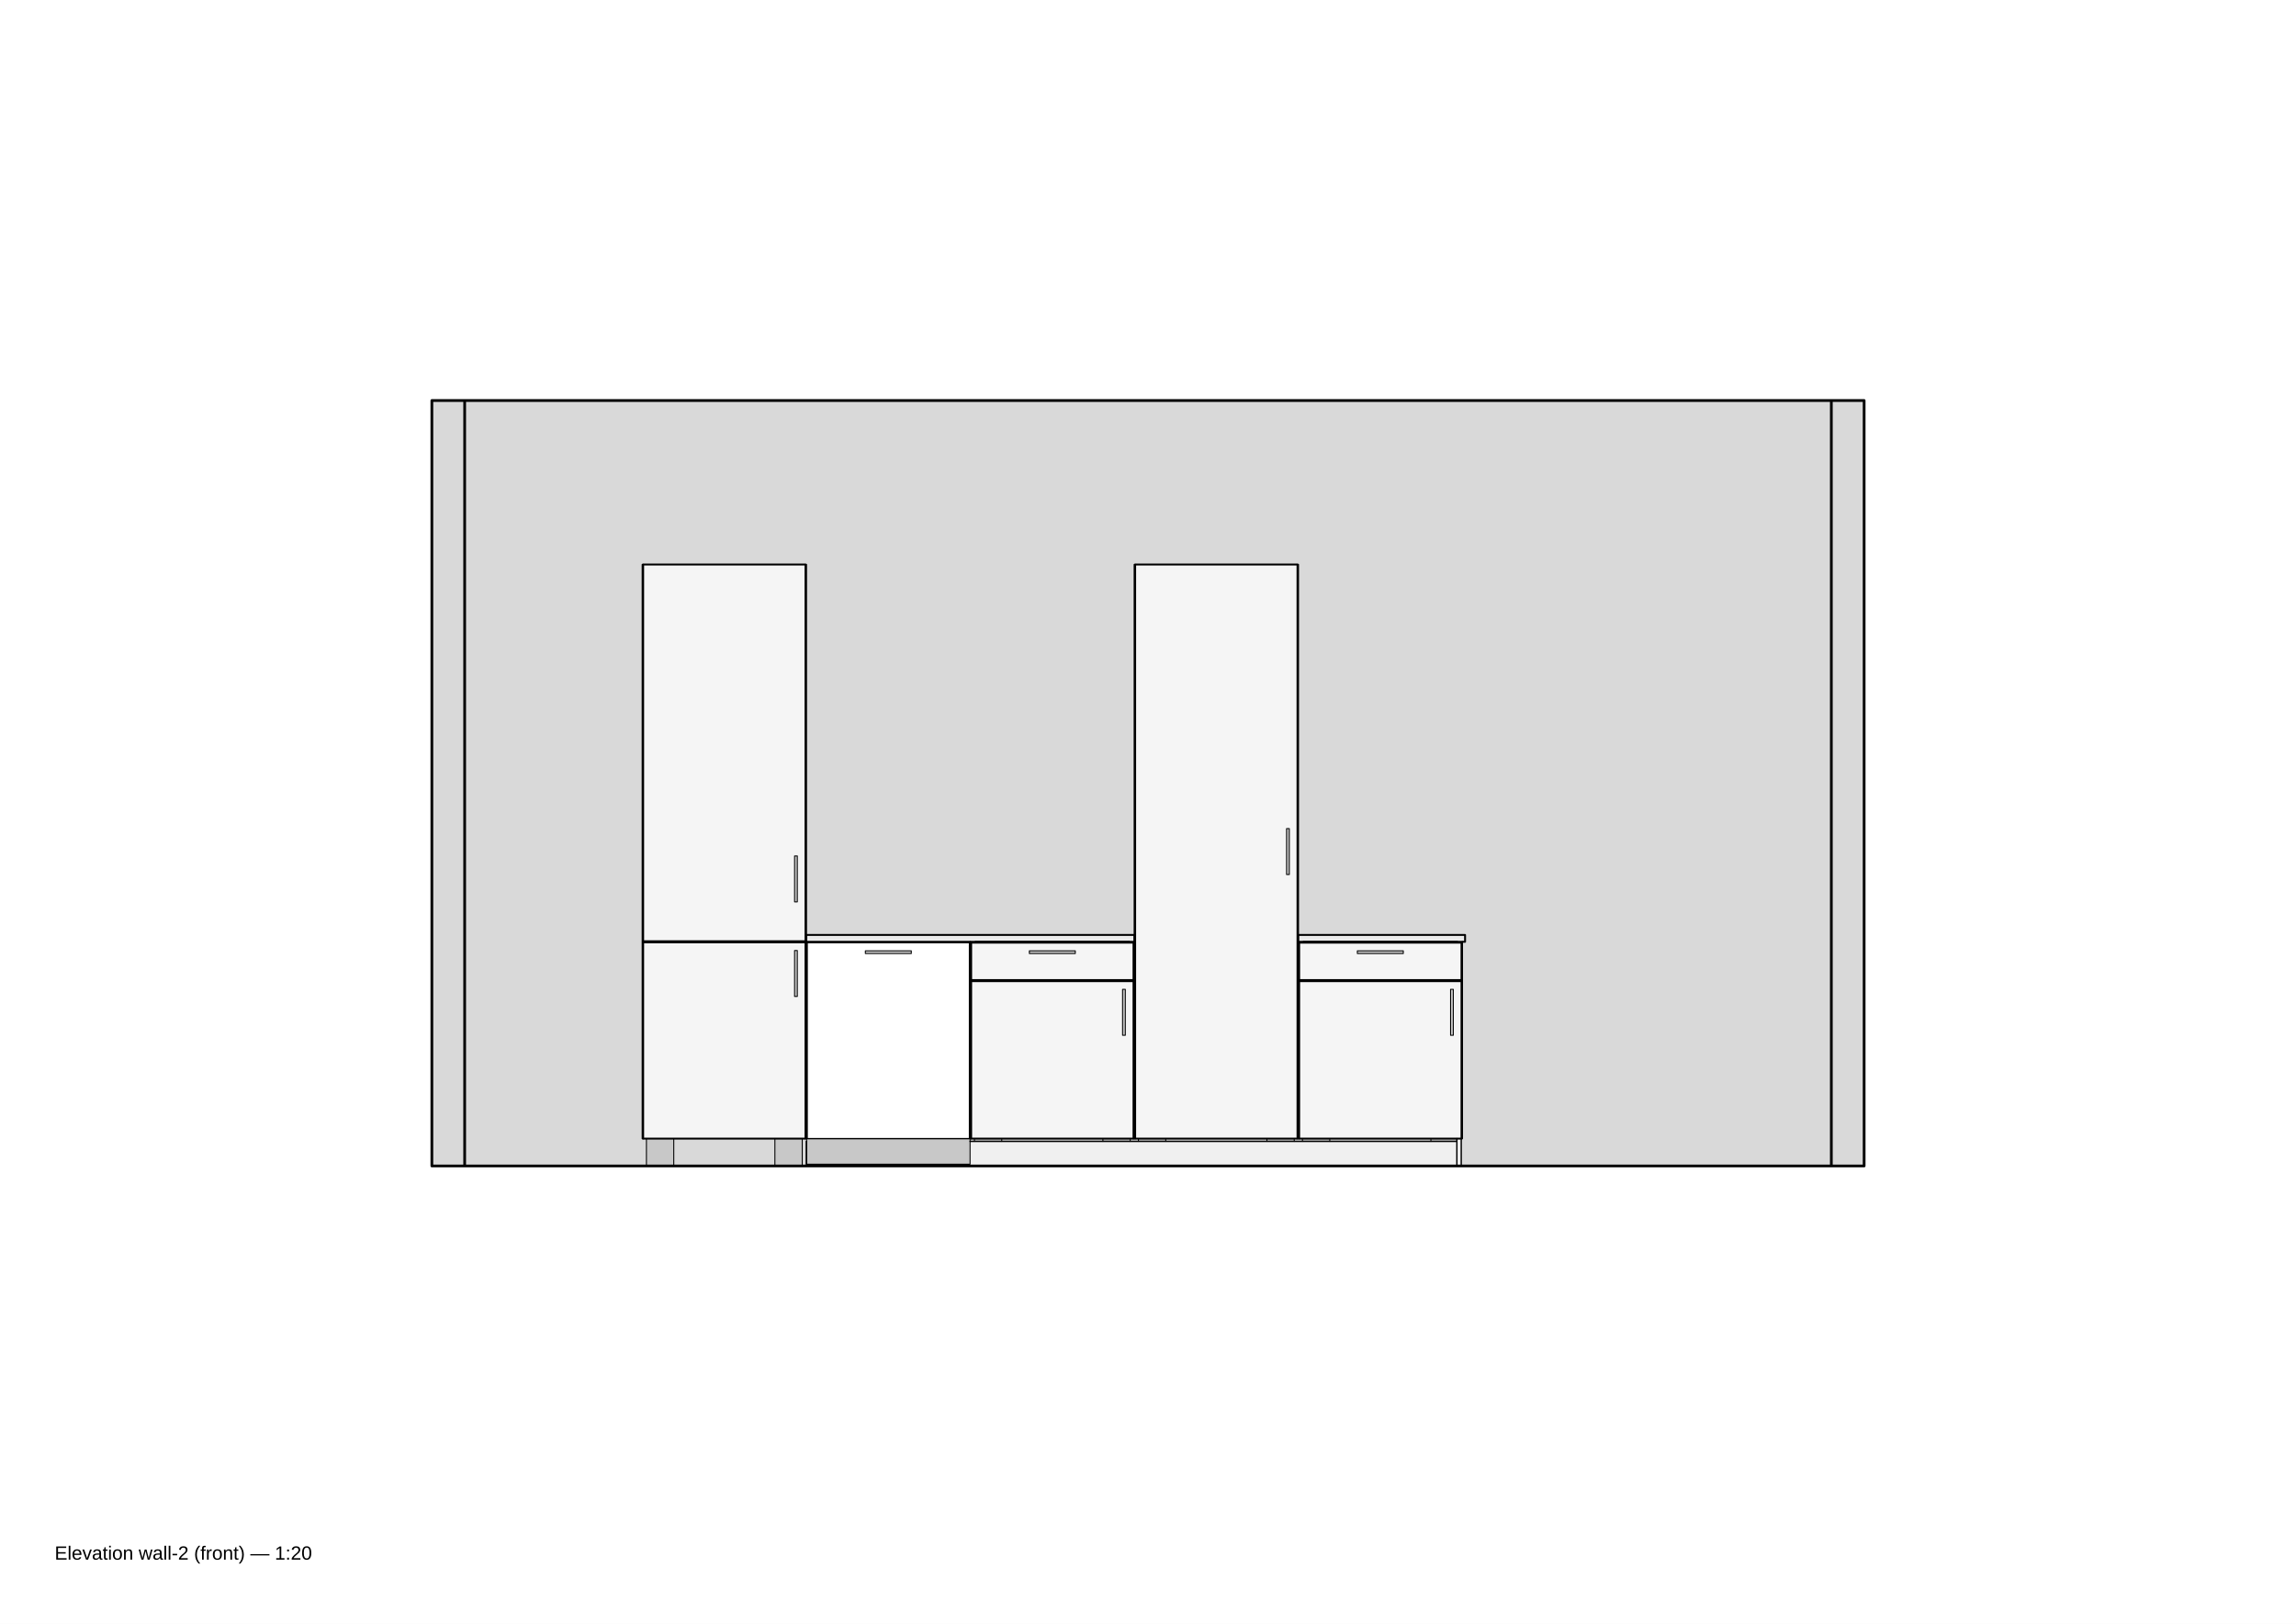
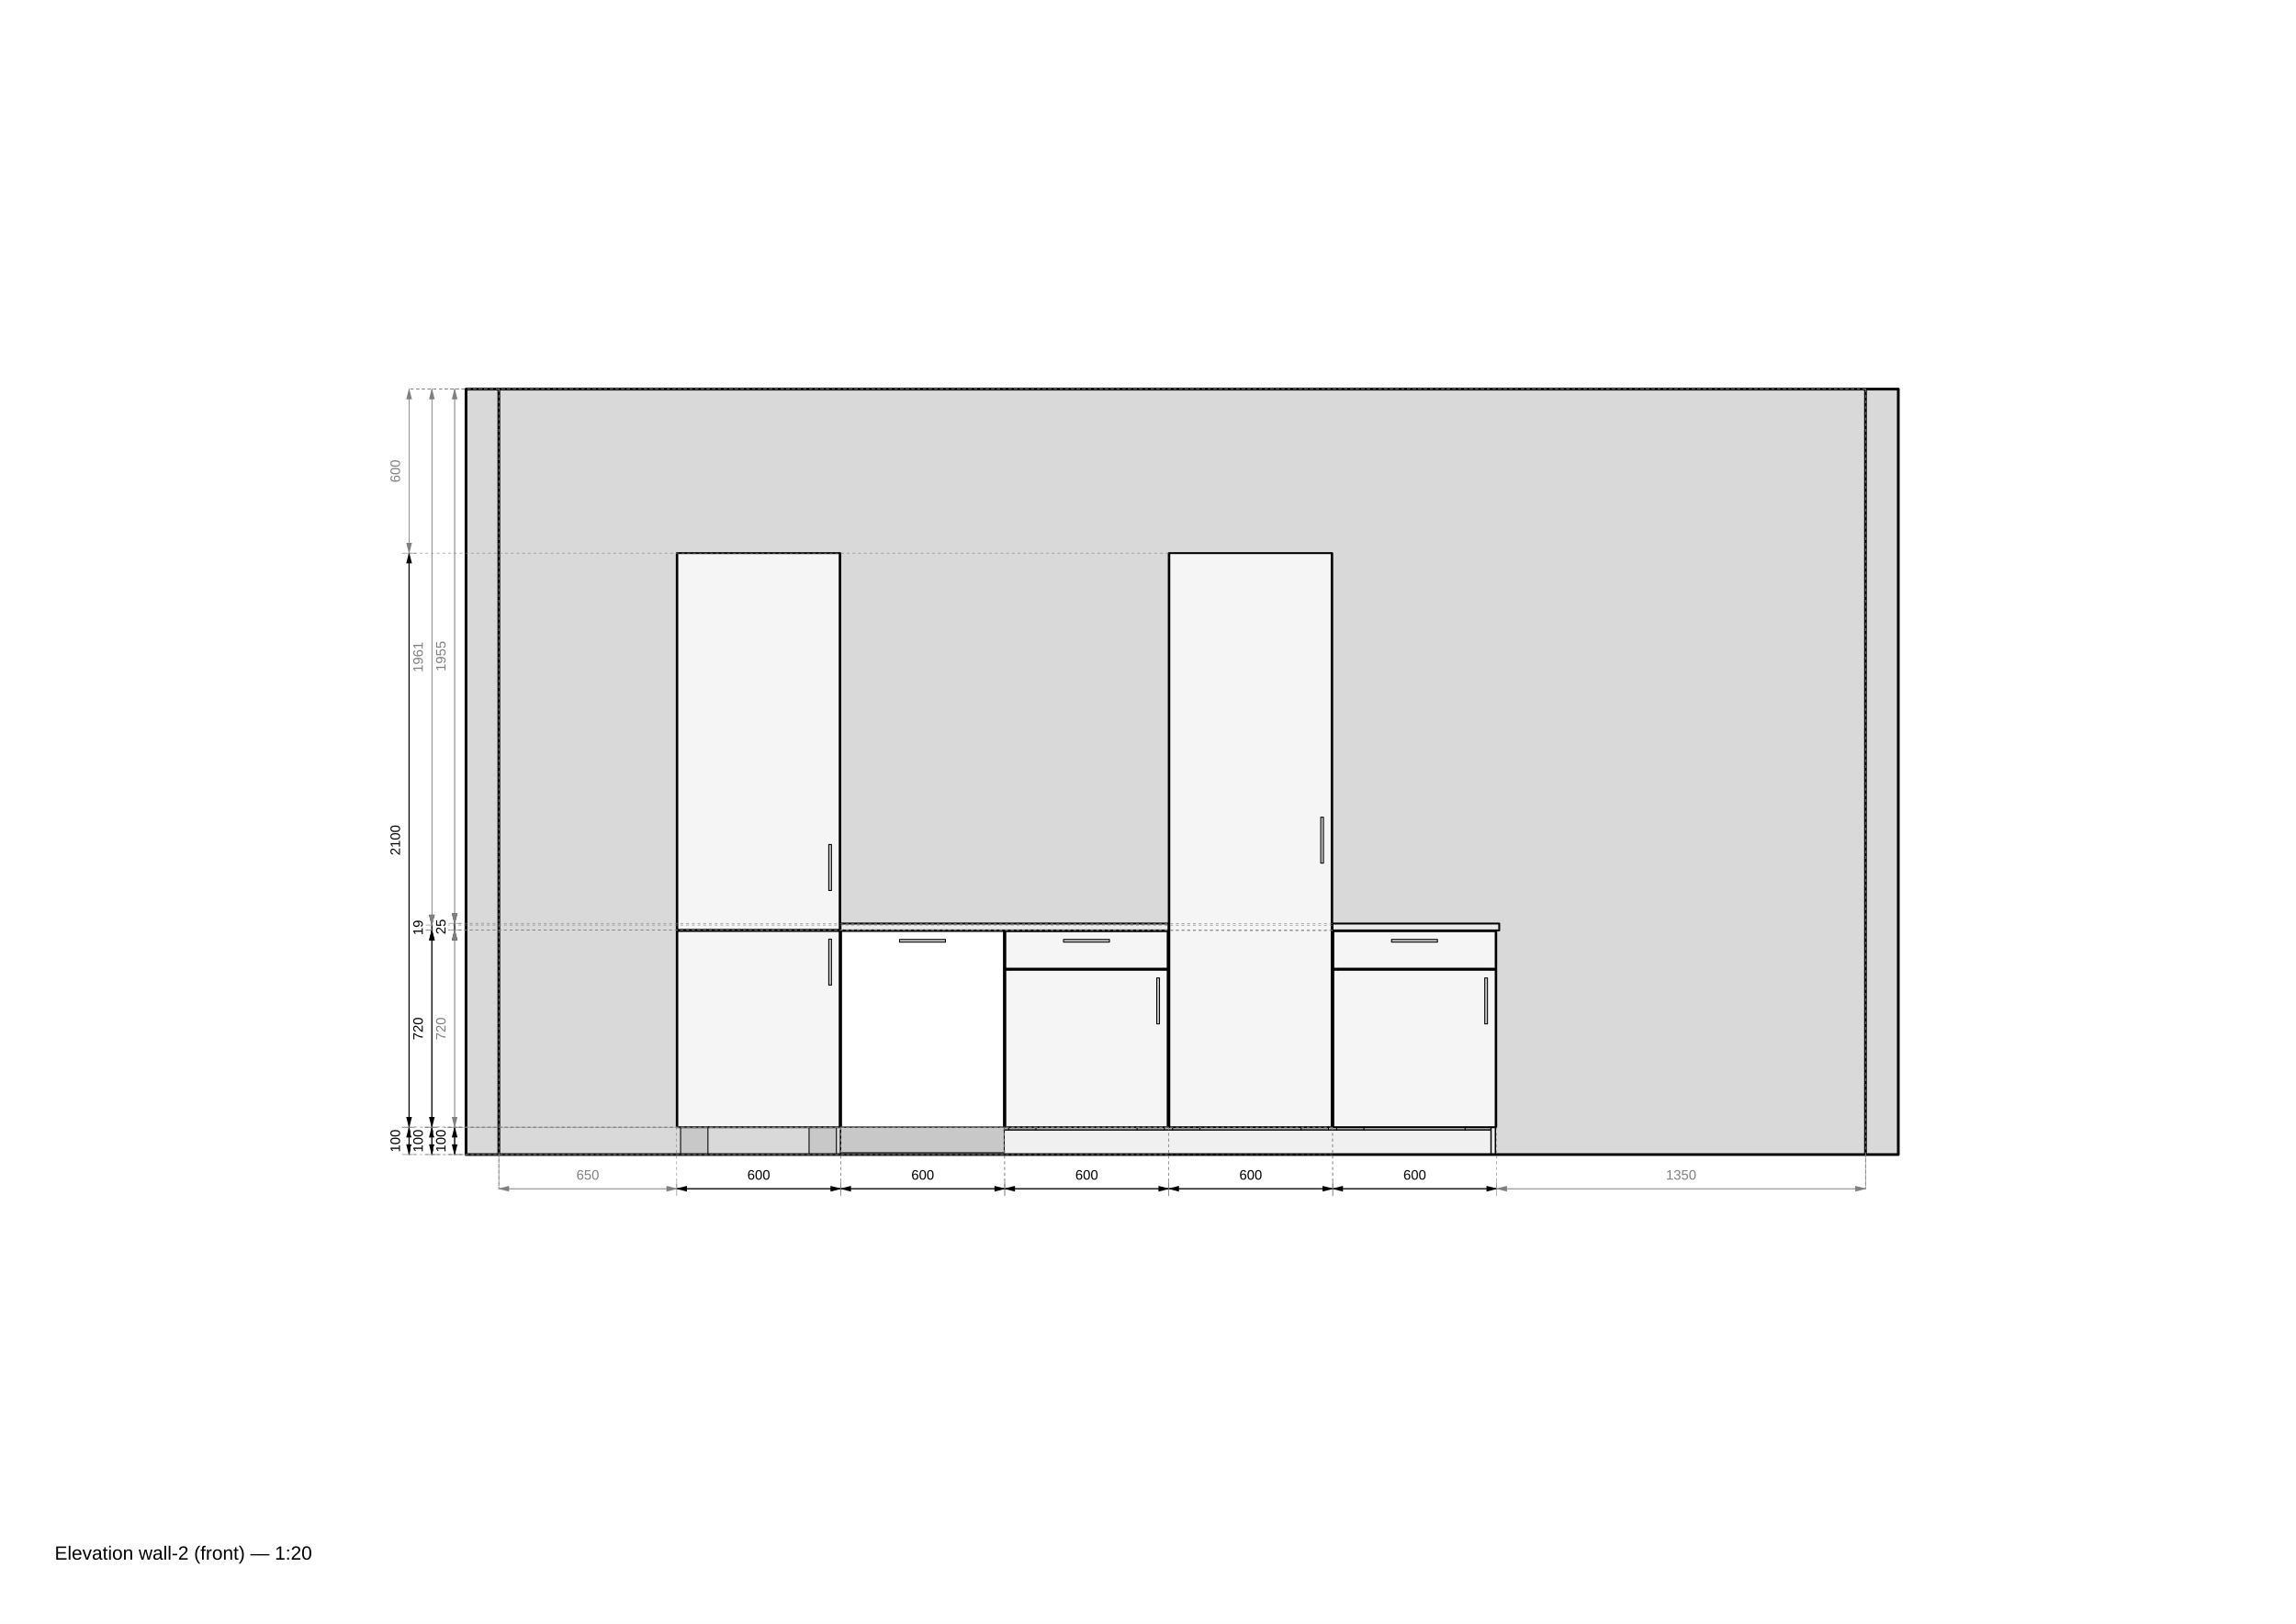
- <svg xmlns="http://www.w3.org/2000/svg" width="420mm" height="297mm" viewBox="-5465.0 -4265.0 8400.0 5940.0">
-   <rect x="-5465.0" y="-4265.0" width="8400.0" height="5940.0" fill="#ffffff" />
+ <svg xmlns="http://www.w3.org/2000/svg" width="420mm" height="297mm" viewBox="-5590.0 -4223.3 8400.0 5940.0">
+   <rect x="-5590.0" y="-4223.3" width="8400.0" height="5940.0" fill="#ffffff" />
  <g id="fills" fill-rule="evenodd">
    <path d="M1235.0 0.0L-3765.0 0.0L-3765.0 -2800.0L1235.0 -2800.0Z" fill="#d9d9d9" />
    <path d="M-3765.0 0.0L-3885.0 0.0L-3885.0 -2800.0L-3765.0 -2800.0Z" fill="#d9d9d9" />
    <path d="M1355.0 0.0L1235.0 0.0L1235.0 -2800.0L1355.0 -2800.0Z" fill="#d9d9d9" />
    <path d="M-706.0 -101.5L-124.0 -101.5L-124.0 -818.5L-706.0 -818.5Z" fill="#ffffff" />
    <path d="M-1306.0 -114.5L-724.0 -114.5L-724.0 -2185.5L-1306.0 -2185.5Z" fill="#ffffff" />
    <path d="M-1906.0 -101.5L-1324.0 -101.5L-1324.0 -818.5L-1906.0 -818.5Z" fill="#ffffff" />
    <path d="M-3106.0 -1949.0L-2524.0 -1949.0L-2524.0 -2185.5L-3106.0 -2185.5Z" fill="#ffffff" />
    <path d="M-127.6 -373.8L-148.3 -373.8L-148.3 -394.8L-127.6 -394.8Z" fill="#c8c8c8" />
    <path d="M-703.4 -373.8L-682.7 -373.8L-682.7 -394.8L-703.4 -394.8Z" fill="#c8c8c8" />
    <path d="M-727.6 -502.9L-748.3 -502.9L-748.3 -523.9L-727.6 -523.9Z" fill="#c8c8c8" />
    <path d="M-727.6 -918.3L-748.3 -918.3L-748.3 -939.3L-727.6 -939.3Z" fill="#c8c8c8" />
    <path d="M-727.6 -1333.7L-748.3 -1333.7L-748.3 -1354.7L-727.6 -1354.7Z" fill="#c8c8c8" />
    <path d="M-727.6 -1749.1L-748.3 -1749.1L-748.3 -1770.1L-727.6 -1770.1Z" fill="#c8c8c8" />
    <path d="M-1303.4 -502.9L-1282.7 -502.9L-1282.7 -523.9L-1303.4 -523.9Z" fill="#c8c8c8" />
    <path d="M-1303.4 -918.3L-1282.7 -918.3L-1282.7 -939.3L-1303.4 -939.3Z" fill="#c8c8c8" />
    <path d="M-1303.4 -1333.7L-1282.7 -1333.7L-1282.7 -1354.7L-1303.4 -1354.7Z" fill="#c8c8c8" />
    <path d="M-1303.4 -1749.1L-1282.7 -1749.1L-1282.7 -1770.1L-1303.4 -1770.1Z" fill="#c8c8c8" />
    <path d="M-1327.6 -373.8L-1348.3 -373.8L-1348.3 -394.8L-1327.6 -394.8Z" fill="#c8c8c8" />
    <path d="M-1903.4 -373.8L-1882.7 -373.8L-1882.7 -394.8L-1903.4 -394.8Z" fill="#c8c8c8" />
    <path d="M-677.0 -722.4L-153.0 -722.4L-153.0 -785.4L-677.0 -785.4Z" fill="#f5f5f5" />
    <path d="M-1877.0 -722.4L-1353.0 -722.4L-1353.0 -785.4L-1877.0 -785.4Z" fill="#f5f5f5" />
    <path d="M-730.0 -0.5L-830.0 -0.5L-830.0 -111.5L-730.0 -111.5Z" fill="#c8c8c8" />
    <path d="M-1200.0 -0.5L-1200.0 -111.5L-1300.0 -111.5L-1300.0 -0.5Z" fill="#c8c8c8" />
    <path d="M-2530.0 -0.5L-2630.0 -0.5L-2630.0 -111.5L-2530.0 -111.5Z" fill="#c8c8c8" />
    <path d="M-3000.0 -0.5L-3000.0 -111.5L-3100.0 -111.5L-3100.0 -0.5Z" fill="#c8c8c8" />
    <path d="M-130.0 -0.5L-230.0 -0.5L-230.0 -111.5L-130.0 -111.5Z" fill="#c8c8c8" />
    <path d="M-600.0 -0.5L-600.0 -111.5L-700.0 -111.5L-700.0 -0.5Z" fill="#c8c8c8" />
    <path d="M-1330.0 -0.5L-1430.0 -0.5L-1430.0 -111.5L-1330.0 -111.5Z" fill="#c8c8c8" />
    <path d="M-1800.0 -0.5L-1800.0 -111.5L-1900.0 -111.5L-1900.0 -0.5Z" fill="#c8c8c8" />
    <path d="M-696.0 -800.5L-134.0 -800.5L-134.0 -819.5L-696.0 -819.5Z" fill="#ffffff" />
    <path d="M-1896.0 -800.5L-1334.0 -800.5L-1334.0 -819.5L-1896.0 -819.5Z" fill="#ffffff" />
    <path d="M-230.0 -0.5L-230.0 -111.5L-130.0 -111.5L-130.0 -0.5Z" fill="#c8c8c8" />
    <path d="M-700.0 -0.5L-600.0 -0.5L-600.0 -111.5L-700.0 -111.5Z" fill="#c8c8c8" />
    <path d="M-830.0 -0.5L-830.0 -111.5L-730.0 -111.5L-730.0 -0.5Z" fill="#c8c8c8" />
    <path d="M-1300.0 -0.5L-1200.0 -0.5L-1200.0 -111.5L-1300.0 -111.5Z" fill="#c8c8c8" />
    <path d="M-1430.0 -0.5L-1430.0 -111.5L-1330.0 -111.5L-1330.0 -0.5Z" fill="#c8c8c8" />
    <path d="M-1900.0 -0.5L-1800.0 -0.5L-1800.0 -111.5L-1900.0 -111.5Z" fill="#c8c8c8" />
    <path d="M-2630.0 -0.5L-2630.0 -111.5L-2530.0 -111.5L-2530.0 -0.5Z" fill="#c8c8c8" />
    <path d="M-3100.0 -0.5L-3000.0 -0.5L-3000.0 -111.5L-3100.0 -111.5Z" fill="#c8c8c8" />
    <path d="M-135.0 0.0L-135.0 -100.0L-119.0 -100.0L-119.0 0.0Z" fill="#f0f0f0" />
    <path d="M-2515.0 0.0L-135.0 0.0L-135.0 -90.0L-2515.0 -90.0Z" fill="#f0f0f0" />
    <path d="M-127.6 -373.8L-148.3 -373.8L-148.3 -394.8L-127.6 -394.8Z" fill="#c8c8c8" />
    <path d="M-703.4 -373.8L-682.7 -373.8L-682.7 -394.8L-703.4 -394.8Z" fill="#c8c8c8" />
    <path d="M-727.6 -502.9L-748.3 -502.9L-748.3 -523.9L-727.6 -523.9Z" fill="#c8c8c8" />
    <path d="M-727.6 -918.3L-748.3 -918.3L-748.3 -939.3L-727.6 -939.3Z" fill="#c8c8c8" />
    <path d="M-727.6 -1333.7L-748.3 -1333.7L-748.3 -1354.7L-727.6 -1354.7Z" fill="#c8c8c8" />
    <path d="M-727.6 -1749.1L-748.3 -1749.1L-748.3 -1770.1L-727.6 -1770.1Z" fill="#c8c8c8" />
    <path d="M-1303.4 -502.9L-1282.7 -502.9L-1282.7 -523.9L-1303.4 -523.9Z" fill="#c8c8c8" />
    <path d="M-1303.4 -918.3L-1282.7 -918.3L-1282.7 -939.3L-1303.4 -939.3Z" fill="#c8c8c8" />
    <path d="M-1303.4 -1333.7L-1282.7 -1333.7L-1282.7 -1354.7L-1303.4 -1354.7Z" fill="#c8c8c8" />
    <path d="M-1303.4 -1749.1L-1282.7 -1749.1L-1282.7 -1770.1L-1303.4 -1770.1Z" fill="#c8c8c8" />
    <path d="M-1327.6 -373.8L-1348.3 -373.8L-1348.3 -394.8L-1327.6 -394.8Z" fill="#c8c8c8" />
    <path d="M-1903.4 -373.8L-1882.7 -373.8L-1882.7 -394.8L-1903.4 -394.8Z" fill="#c8c8c8" />
    <path d="M-165.0 -685.1L-134.0 -685.1L-134.0 -732.1L-165.0 -732.1Z" fill="#c8c8c8" />
    <path d="M-696.0 -685.1L-665.0 -685.1L-665.0 -732.1L-696.0 -732.1Z" fill="#c8c8c8" />
    <path d="M-1365.0 -685.1L-1334.0 -685.1L-1334.0 -732.1L-1365.0 -732.1Z" fill="#c8c8c8" />
    <path d="M-1896.0 -685.1L-1865.0 -685.1L-1865.0 -732.1L-1896.0 -732.1Z" fill="#c8c8c8" />
    <path d="M-696.0 -100.5L-134.0 -100.5L-134.0 -119.5L-696.0 -119.5Z" fill="#ffffff" />
    <path d="M-1296.0 -100.5L-734.0 -100.5L-734.0 -119.5L-1296.0 -119.5Z" fill="#ffffff" />
    <path d="M-1296.0 -2180.5L-734.0 -2180.5L-734.0 -2199.5L-1296.0 -2199.5Z" fill="#ffffff" />
    <path d="M-1896.0 -100.5L-1334.0 -100.5L-1334.0 -119.5L-1896.0 -119.5Z" fill="#ffffff" />
    <path d="M-3096.0 -100.5L-2534.0 -100.5L-2534.0 -119.5L-3096.0 -119.5Z" fill="#ffffff" />
    <path d="M-3096.0 -2180.5L-2534.0 -2180.5L-2534.0 -2199.5L-3096.0 -2199.5Z" fill="#ffffff" />
    <path d="M-3096.0 -141.0L-2534.0 -141.0L-2534.0 -160.0L-3096.0 -160.0Z" fill="#ffffff" />
    <path d="M-3096.0 -1935.0L-2534.0 -1935.0L-2534.0 -1954.0L-3096.0 -1954.0Z" fill="#ffffff" />
    <path d="M-134.0 -100.0L-115.0 -100.0L-115.0 -820.0L-134.0 -820.0Z" fill="#ffffff" />
    <path d="M-695.5 -389.8L-134.5 -389.8L-134.5 -405.8L-695.5 -405.8Z" fill="#ffffff" />
    <path d="M-696.0 -800.5L-134.0 -800.5L-134.0 -819.5L-696.0 -819.5Z" fill="#f5f5f5" />
    <path d="M-715.0 -100.0L-696.0 -100.0L-696.0 -820.0L-715.0 -820.0Z" fill="#ffffff" />
    <path d="M-734.0 -100.0L-715.0 -100.0L-715.0 -2200.0L-734.0 -2200.0Z" fill="#ffffff" />
    <path d="M-1295.5 -518.9L-734.5 -518.9L-734.5 -534.9L-1295.5 -534.9Z" fill="#ffffff" />
    <path d="M-1295.5 -934.3L-734.5 -934.3L-734.5 -950.3L-1295.5 -950.3Z" fill="#ffffff" />
    <path d="M-1295.5 -1349.7L-734.5 -1349.7L-734.5 -1365.7L-1295.5 -1365.7Z" fill="#ffffff" />
    <path d="M-1295.5 -1765.1L-734.5 -1765.1L-734.5 -1781.1L-1295.5 -1781.1Z" fill="#ffffff" />
    <path d="M-1315.0 -100.0L-1296.0 -100.0L-1296.0 -2200.0L-1315.0 -2200.0Z" fill="#ffffff" />
    <path d="M-1334.0 -100.0L-1315.0 -100.0L-1315.0 -820.0L-1334.0 -820.0Z" fill="#ffffff" />
    <path d="M-1895.5 -389.8L-1334.5 -389.8L-1334.5 -405.8L-1895.5 -405.8Z" fill="#ffffff" />
    <path d="M-1896.0 -800.5L-1334.0 -800.5L-1334.0 -819.5L-1896.0 -819.5Z" fill="#f5f5f5" />
    <path d="M-1915.0 -100.0L-1896.0 -100.0L-1896.0 -820.0L-1915.0 -820.0Z" fill="#ffffff" />
    <path d="M-2534.0 -100.0L-2515.0 -100.0L-2515.0 -2200.0L-2534.0 -2200.0Z" fill="#ffffff" />
    <path d="M-3094.0 -160.0L-2536.0 -160.0L-2536.0 -1932.0L-3094.0 -1932.0Z" fill="#c8c8c8" />
    <path d="M-3115.0 -100.0L-3096.0 -100.0L-3096.0 -2200.0L-3115.0 -2200.0Z" fill="#ffffff" />
    <path d="M-207.0 -683.4L-141.0 -683.4L-141.0 -785.4L-207.0 -785.4Z" fill="#c8c8c8" />
    <path d="M-678.5 -706.4L-151.5 -706.4L-151.5 -722.4L-678.5 -722.4Z" fill="#f5f5f5" />
    <path d="M-689.0 -683.4L-623.0 -683.4L-623.0 -785.4L-689.0 -785.4Z" fill="#c8c8c8" />
    <path d="M-1407.0 -683.4L-1341.0 -683.4L-1341.0 -785.4L-1407.0 -785.4Z" fill="#c8c8c8" />
    <path d="M-1878.5 -706.4L-1351.5 -706.4L-1351.5 -722.4L-1878.5 -722.4Z" fill="#f5f5f5" />
    <path d="M-1889.0 -683.4L-1823.0 -683.4L-1823.0 -785.4L-1889.0 -785.4Z" fill="#c8c8c8" />
    <path d="M-2514.0 -6.5L-1916.0 -6.5L-1916.0 -820.0L-2514.0 -820.0Z" fill="#c8c8c8" />
    <path d="M-712.0 -100.0L-118.0 -100.0L-118.0 -676.0L-712.0 -676.0Z" fill="#f5f5f5" />
    <path d="M-712.0 -680.0L-118.0 -680.0L-118.0 -817.0L-712.0 -817.0Z" fill="#f5f5f5" />
    <path d="M-1312.0 -100.0L-718.0 -100.0L-718.0 -2200.0L-1312.0 -2200.0Z" fill="#f5f5f5" />
    <path d="M-1912.0 -100.0L-1318.0 -100.0L-1318.0 -676.0L-1912.0 -676.0Z" fill="#f5f5f5" />
    <path d="M-1912.0 -680.0L-1318.0 -680.0L-1318.0 -817.0L-1912.0 -817.0Z" fill="#f5f5f5" />
    <path d="M-2512.0 -100.0L-1918.0 -100.0L-1918.0 -817.0L-2512.0 -817.0Z" fill="#ffffff" />
    <path d="M-3112.0 -100.0L-2518.0 -100.0L-2518.0 -818.0L-3112.0 -818.0Z" fill="#f5f5f5" />
    <path d="M-3112.0 -822.0L-2518.0 -822.0L-2518.0 -2200.0L-3112.0 -2200.0Z" fill="#f5f5f5" />
    <path d="M-105.0 -820.0L-715.0 -820.0L-715.0 -845.0L-105.0 -845.0Z" fill="#ebebeb" />
    <path d="M-1315.0 -820.0L-2515.0 -820.0L-2515.0 -845.0L-1315.0 -845.0Z" fill="#ebebeb" />
    <path d="M-158.0 -646.0L-158.0 -478.0L-148.0 -478.0L-148.0 -646.0Z" fill="#c8c8c8" />
    <path d="M-499.0 -777.0L-331.0 -777.0L-331.0 -787.0L-499.0 -787.0Z" fill="#c8c8c8" />
    <path d="M-758.0 -1234.0L-758.0 -1066.0L-748.0 -1066.0L-748.0 -1234.0Z" fill="#c8c8c8" />
    <path d="M-1358.0 -646.0L-1358.0 -478.0L-1348.0 -478.0L-1348.0 -646.0Z" fill="#c8c8c8" />
    <path d="M-1699.0 -777.0L-1531.0 -777.0L-1531.0 -787.0L-1699.0 -787.0Z" fill="#c8c8c8" />
    <path d="M-2299.0 -777.0L-2131.0 -777.0L-2131.0 -787.0L-2299.0 -787.0Z" fill="#c8c8c8" />
    <path d="M-2558.0 -788.0L-2558.0 -620.0L-2548.0 -620.0L-2548.0 -788.0Z" fill="#c8c8c8" />
    <path d="M-2558.0 -1134.0L-2558.0 -966.0L-2548.0 -966.0L-2548.0 -1134.0Z" fill="#c8c8c8" />
  </g>
  <g id="hidden-lines" fill="none" stroke="#000000" stroke-linecap="round" />
  <g id="lines" fill="none" stroke="#000000" stroke-linecap="round" stroke-linejoin="round">
    <path class="wall" stroke-width="10.0" d="M-3885.0 0.0L1355.0 0.0M-3885.0 -2800.0L1355.0 -2800.0M1235.0 0.0L1235.0 -2800.0M-3765.0 0.0L-3765.0 -2800.0M-3885.0 0.0L-3885.0 -2800.0M1355.0 0.0L1355.0 -2800.0" />
    <path class="front" stroke-width="7.0" d="M-3112.0 -100.0L-2518.0 -100.0M-1912.0 -100.0L-1318.0 -100.0M-1312.0 -100.0L-718.0 -100.0M-712.0 -100.0L-118.0 -100.0M-3112.0 -2200.0L-2518.0 -2200.0M-1312.0 -2200.0L-718.0 -2200.0M-3112.0 -100.0L-3112.0 -818.0M-3112.0 -822.0L-3112.0 -2200.0M-2518.0 -100.0L-2518.0 -818.0M-2518.0 -822.0L-2518.0 -2200.0M-3112.0 -818.0L-2518.0 -818.0M-3112.0 -822.0L-2518.0 -822.0M-1912.0 -817.0L-1318.0 -817.0M-712.0 -817.0L-118.0 -817.0M-1896.0 -817.0L-1896.0 -819.5M-1334.0 -817.0L-1334.0 -819.5M-1896.0 -819.5L-1334.0 -819.5M-696.0 -819.5L-134.0 -819.5M-1912.0 -100.0L-1912.0 -676.0M-1912.0 -680.0L-1912.0 -817.0M-1318.0 -100.0L-1318.0 -676.0M-1318.0 -680.0L-1318.0 -817.0M-1912.0 -676.0L-1318.0 -676.0M-712.0 -676.0L-118.0 -676.0M-1912.0 -680.0L-1318.0 -680.0M-712.0 -680.0L-118.0 -680.0M-1312.0 -100.0L-1312.0 -2200.0M-718.0 -100.0L-718.0 -2200.0M-696.0 -817.0L-696.0 -819.5M-134.0 -817.0L-134.0 -819.5M-712.0 -100.0L-712.0 -676.0M-712.0 -680.0L-712.0 -817.0M-118.0 -100.0L-118.0 -676.0M-118.0 -680.0L-118.0 -817.0" />
    <path class="carcass" stroke-width="5.0" d="M-3115.0 -100.0L-3112.0 -100.0M-2518.0 -100.0L-2515.0 -100.0M-2512.0 -100.0L-1918.0 -100.0M-1915.0 -100.0L-1912.0 -100.0M-1318.0 -100.0L-1312.0 -100.0M-718.0 -100.0L-712.0 -100.0M-118.0 -100.0L-115.0 -100.0M-3115.0 -100.0L-3115.0 -2200.0M-3096.0 -818.0L-3096.0 -822.0M-3115.0 -2200.0L-3112.0 -2200.0M-2518.0 -2200.0L-2515.0 -2200.0M-1315.0 -2200.0L-1312.0 -2200.0M-718.0 -2200.0L-715.0 -2200.0M-2534.0 -818.0L-2534.0 -822.0M-2515.0 -100.0L-2515.0 -820.0M-2515.0 -845.0L-2515.0 -2200.0M-2512.0 -100.0L-2512.0 -817.0M-1918.0 -100.0L-1918.0 -817.0M-2512.0 -817.0L-1918.0 -817.0M-1915.0 -100.0L-1915.0 -820.0M-1896.0 -676.0L-1896.0 -680.0M-1896.0 -819.5L-1896.0 -820.0M-1334.0 -676.0L-1334.0 -680.0M-1334.0 -819.5L-1334.0 -820.0M-1315.0 -100.0L-1315.0 -820.0M-1315.0 -845.0L-1315.0 -2200.0M-715.0 -100.0L-715.0 -820.0M-715.0 -845.0L-715.0 -2200.0M-696.0 -676.0L-696.0 -680.0M-696.0 -819.5L-696.0 -820.0M-134.0 -676.0L-134.0 -680.0M-134.0 -819.5L-134.0 -820.0M-115.0 -100.0L-115.0 -820.0" />
    <path class="worktop" stroke-width="7.0" d="M-2515.0 -820.0L-2515.0 -845.0M-2515.0 -820.0L-1315.0 -820.0M-715.0 -820.0L-105.0 -820.0M-1315.0 -820.0L-1315.0 -845.0M-715.0 -820.0L-715.0 -845.0M-2515.0 -845.0L-1315.0 -845.0M-715.0 -845.0L-105.0 -845.0M-105.0 -820.0L-105.0 -845.0" />
    <path class="plinth" stroke-width="5.0" d="M-2515.0 0.0L-2515.0 -90.0M-135.0 0.0L-135.0 -100.0M-2515.0 -90.0L-2514.0 -90.0M-1916.0 -90.0L-135.0 -90.0M-119.0 0.0L-119.0 -100.0" />
    <path class="hardware" stroke-width="3.6" d="M-3100.0 -0.5L-3000.0 -0.5M-2630.0 -0.5L-2530.0 -0.5M-2530.0 -0.5L-2530.0 -100.0M-2630.0 -0.5L-2630.0 -100.0M-3100.0 -0.5L-3100.0 -100.0M-3000.0 -0.5L-3000.0 -100.0M-2558.0 -620.0L-2558.0 -788.0M-2558.0 -966.0L-2558.0 -1134.0M-2558.0 -788.0L-2548.0 -788.0M-2558.0 -620.0L-2548.0 -620.0M-2548.0 -620.0L-2548.0 -788.0M-2548.0 -966.0L-2548.0 -1134.0M-2558.0 -1134.0L-2548.0 -1134.0M-2558.0 -966.0L-2548.0 -966.0M-3094.0 -818.0L-3094.0 -822.0M-2536.0 -818.0L-2536.0 -822.0M-2299.0 -777.0L-2131.0 -777.0M-1699.0 -777.0L-1531.0 -777.0M-499.0 -777.0L-331.0 -777.0M-2299.0 -777.0L-2299.0 -787.0M-2131.0 -777.0L-2131.0 -787.0M-2299.0 -787.0L-2131.0 -787.0M-1699.0 -787.0L-1531.0 -787.0M-499.0 -787.0L-331.0 -787.0M-2514.0 -6.5L-1916.0 -6.5M-2514.0 -6.5L-2514.0 -820.0M-1916.0 -6.5L-1916.0 -820.0M-1330.0 -90.0L-1330.0 -100.0M-1430.0 -90.0L-1430.0 -100.0M-1900.0 -90.0L-1900.0 -100.0M-1800.0 -90.0L-1800.0 -100.0M-1358.0 -478.0L-1358.0 -646.0M-1358.0 -646.0L-1348.0 -646.0M-158.0 -646.0L-148.0 -646.0M-1358.0 -478.0L-1348.0 -478.0M-158.0 -478.0L-148.0 -478.0M-1348.0 -478.0L-1348.0 -646.0M-1699.0 -777.0L-1699.0 -787.0M-1531.0 -777.0L-1531.0 -787.0M-730.0 -90.0L-730.0 -100.0M-830.0 -90.0L-830.0 -100.0M-1300.0 -90.0L-1300.0 -100.0M-1200.0 -90.0L-1200.0 -100.0M-758.0 -1066.0L-758.0 -1234.0M-758.0 -1234.0L-748.0 -1234.0M-758.0 -1066.0L-748.0 -1066.0M-748.0 -1066.0L-748.0 -1234.0M-230.0 -90.0L-230.0 -100.0M-700.0 -90.0L-700.0 -100.0M-600.0 -90.0L-600.0 -100.0M-158.0 -478.0L-158.0 -646.0M-148.0 -478.0L-148.0 -646.0M-499.0 -777.0L-499.0 -787.0M-331.0 -777.0L-331.0 -787.0" />
  </g>
-   <text x="-5265.0" y="1440.0" font-family="Arial, Helvetica, sans-serif" font-size="70.0">Elevation wall-2 (front) — 1:20</text>
+   <g id="annotations">
+     <g transform="translate(-3885 -2800) scale(2.083333)">
+       <g>
+         <defs>
+           <marker markerWidth="20" markerHeight="10" markerUnits="userSpaceOnUse" orient="auto-start-reverse" refY="5" viewBox="0 0 20 10" id="arrowStart" refX="18">
+             <path d="M0,0 L0,10 L20,5 z" fill="context-stroke" />
+           </marker>
+           <marker markerWidth="20" markerHeight="10" markerUnits="userSpaceOnUse" orient="auto" refY="5" viewBox="0 0 20 10" id="arrowEnd" refX="18">
+             <path d="M0,0 L0,10 L20,5 z" fill="context-stroke" />
+           </marker>
+           <marker markerWidth="20" markerHeight="10" markerUnits="userSpaceOnUse" orient="auto-start-reverse" refY="5" viewBox="0 0 20 10" id="arrowStartOpposite" refX="2">
+             <path d="M0,0 L0,10 L20,5 z" fill="context-stroke" transform="translate(20, 0) scale(-1, 1)" />
+           </marker>
+           <marker markerWidth="20" markerHeight="10" markerUnits="userSpaceOnUse" orient="auto" refY="5" viewBox="0 0 20 10" id="arrowEndOpposite" refX="2">
+             <path d="M0,0 L0,10 L20,5 z" fill="context-stroke" transform="translate(20, 0) scale(-1, 1)" />
+           </marker>
+         </defs>
+         <g>
+           <line x1="58" y1="1404" x2="2458" y2="1404" stroke="gray" stroke-width="1" />
+           <line x1="57.6" y1="1344" x2="57.6" y2="1404" stroke="gray" stroke-width="1" stroke-dasharray="5,5" />
+           <line x1="57.6" y1="1344" x2="57.6" y2="1404" stroke="gray" stroke-width="1" stroke-dasharray="5,5" />
+           <line x1="57.6" y1="0" x2="57.6" y2="1404" stroke="gray" stroke-width="1" stroke-dasharray="5,5" />
+           <line x1="57.6" y1="0" x2="57.6" y2="1404" stroke="gray" stroke-width="1" stroke-dasharray="5,5" />
+           <line x1="370" y1="1404" x2="658" y2="1404" stroke="black" stroke-width="2" marker-start="url(#arrowStart)" marker-end="url(#arrowEnd)" ticks-at-ends-length="25" ticks-style="[object Object]" />
+           <line x1="370" y1="1416.5" x2="370" y2="1391.5" stroke="gray" stroke-width="1" />
+           <line x1="658" y1="1416.5" x2="658" y2="1391.5" stroke="gray" stroke-width="1" />
+           <line x1="369.6" y1="1296" x2="370" y2="1404" stroke="gray" stroke-width="1" stroke-dasharray="5,5" />
+           <line x1="657.6" y1="1296" x2="658" y2="1404" stroke="gray" stroke-width="1" stroke-dasharray="5,5" />
+           <line x1="658" y1="1404" x2="946" y2="1404" stroke="black" stroke-width="2" marker-start="url(#arrowStart)" marker-end="url(#arrowEnd)" ticks-at-ends-length="25" ticks-style="[object Object]" />
+           <line x1="658" y1="1416.5" x2="658" y2="1391.5" stroke="gray" stroke-width="1" />
+           <line x1="946" y1="1416.5" x2="946" y2="1391.5" stroke="gray" stroke-width="1" />
+           <line x1="657.6" y1="1296" x2="658" y2="1404" stroke="gray" stroke-width="1" stroke-dasharray="5,5" />
+           <line x1="945.6" y1="1296" x2="946" y2="1404" stroke="gray" stroke-width="1" stroke-dasharray="5,5" />
+           <line x1="946" y1="1404" x2="1234" y2="1404" stroke="black" stroke-width="2" marker-start="url(#arrowStart)" marker-end="url(#arrowEnd)" ticks-at-ends-length="25" ticks-style="[object Object]" />
+           <line x1="946" y1="1416.5" x2="946" y2="1391.5" stroke="gray" stroke-width="1" />
+           <line x1="1234" y1="1416.5" x2="1234" y2="1391.5" stroke="gray" stroke-width="1" />
+           <line x1="945.6" y1="1296" x2="946" y2="1404" stroke="gray" stroke-width="1" stroke-dasharray="5,5" />
+           <line x1="1233.6" y1="1296" x2="1234" y2="1404" stroke="gray" stroke-width="1" stroke-dasharray="5,5" />
+           <line x1="1234" y1="1404" x2="1522" y2="1404" stroke="black" stroke-width="2" marker-start="url(#arrowStart)" marker-end="url(#arrowEnd)" ticks-at-ends-length="25" ticks-style="[object Object]" />
+           <line x1="1234" y1="1416.5" x2="1234" y2="1391.5" stroke="gray" stroke-width="1" />
+           <line x1="1522" y1="1416.5" x2="1522" y2="1391.5" stroke="gray" stroke-width="1" />
+           <line x1="1233.6" y1="1296" x2="1234" y2="1404" stroke="gray" stroke-width="1" stroke-dasharray="5,5" />
+           <line x1="1521.6" y1="1296" x2="1522" y2="1404" stroke="gray" stroke-width="1" stroke-dasharray="5,5" />
+           <line x1="1522" y1="1404" x2="1810" y2="1404" stroke="black" stroke-width="2" marker-start="url(#arrowStart)" marker-end="url(#arrowEnd)" ticks-at-ends-length="25" ticks-style="[object Object]" />
+           <line x1="1522" y1="1416.5" x2="1522" y2="1391.5" stroke="gray" stroke-width="1" />
+           <line x1="1810" y1="1416.5" x2="1810" y2="1391.5" stroke="gray" stroke-width="1" />
+           <line x1="1521.6" y1="1296" x2="1522" y2="1404" stroke="gray" stroke-width="1" stroke-dasharray="5,5" />
+           <line x1="1809.6" y1="1296" x2="1810" y2="1404" stroke="gray" stroke-width="1" stroke-dasharray="5,5" />
+           <line x1="2457.6" y1="1344" x2="2457.6" y2="1404" stroke="gray" stroke-width="1" stroke-dasharray="5,5" />
+           <line x1="2457.6" y1="1344" x2="2457.6" y2="1404" stroke="gray" stroke-width="1" stroke-dasharray="5,5" />
+           <line x1="2457.6" y1="0" x2="2457.6" y2="1404" stroke="gray" stroke-width="1" stroke-dasharray="5,5" />
+           <line x1="2457.6" y1="0" x2="2457.6" y2="1404" stroke="gray" stroke-width="1" stroke-dasharray="5,5" />
+           <line x1="57.6" y1="1404" x2="370" y2="1404" stroke="gray" stroke-width="1" marker-start="url(#arrowStart)" marker-end="url(#arrowEnd)" />
+           <line x1="1810" y1="1404" x2="2457.6" y2="1404" stroke="gray" stroke-width="1" marker-start="url(#arrowStart)" marker-end="url(#arrowEnd)" />
+           <line x1="-20" y1="0" x2="-20" y2="1344" stroke="gray" stroke-width="1" />
+           <line x1="2457.6" y1="0" x2="-20" y2="0" stroke="gray" stroke-width="1" stroke-dasharray="5,5" />
+           <line x1="2457.6" y1="0" x2="-20" y2="0" stroke="gray" stroke-width="1" stroke-dasharray="5,5" />
+           <line x1="57.6" y1="0" x2="-20" y2="0" stroke="gray" stroke-width="1" stroke-dasharray="5,5" />
+           <line x1="57.6" y1="0" x2="-20" y2="0" stroke="gray" stroke-width="1" stroke-dasharray="5,5" />
+           <line x1="-20" y1="938" x2="-20" y2="950" stroke="black" stroke-width="2" marker-start="url(#arrowStartOpposite)" marker-end="url(#arrowEndOpposite)" ticks-at-ends-length="25" ticks-style="[object Object]" />
+           <line x1="-32.5" y1="938" x2="-7.5" y2="938" stroke="gray" stroke-width="1" />
+           <line x1="-32.5" y1="950" x2="-7.5" y2="950" stroke="gray" stroke-width="1" />
+           <line x1="1521.6" y1="938.4" x2="-20" y2="938" stroke="gray" stroke-width="1" stroke-dasharray="5,5" />
+           <line x1="1521.6" y1="950.4" x2="-20" y2="950" stroke="gray" stroke-width="1" stroke-dasharray="5,5" />
+           <line x1="-20" y1="1296" x2="-20" y2="1344" stroke="black" stroke-width="2" marker-start="url(#arrowStart)" marker-end="url(#arrowEnd)" ticks-at-ends-length="25" ticks-style="[object Object]" />
+           <line x1="-32.5" y1="1296" x2="-7.5" y2="1296" stroke="gray" stroke-width="1" />
+           <line x1="-32.5" y1="1344" x2="-7.5" y2="1344" stroke="gray" stroke-width="1" />
+           <line x1="1521.6" y1="1296" x2="-20" y2="1296" stroke="gray" stroke-width="1" stroke-dasharray="5,5" />
+           <line x1="1521.6" y1="1344" x2="-20" y2="1344" stroke="gray" stroke-width="1" stroke-dasharray="5,5" />
+           <line x1="-20" y1="0" x2="-20" y2="938" stroke="gray" stroke-width="1" marker-start="url(#arrowStart)" marker-end="url(#arrowEnd)" />
+           <line x1="-20" y1="950" x2="-20" y2="1296" stroke="gray" stroke-width="1" marker-start="url(#arrowStart)" marker-end="url(#arrowEnd)" />
+           <line x1="-60" y1="0" x2="-60" y2="1344" stroke="gray" stroke-width="1" />
+           <line x1="2457.6" y1="0" x2="-60" y2="0" stroke="gray" stroke-width="1" stroke-dasharray="5,5" />
+           <line x1="2457.6" y1="0" x2="-60" y2="0" stroke="gray" stroke-width="1" stroke-dasharray="5,5" />
+           <line x1="57.6" y1="0" x2="-60" y2="0" stroke="gray" stroke-width="1" stroke-dasharray="5,5" />
+           <line x1="57.6" y1="0" x2="-60" y2="0" stroke="gray" stroke-width="1" stroke-dasharray="5,5" />
+           <line x1="-60" y1="941" x2="-60" y2="950" stroke="black" stroke-width="2" marker-start="url(#arrowStartOpposite)" marker-end="url(#arrowEndOpposite)" ticks-at-ends-length="25" ticks-style="[object Object]" />
+           <line x1="-72.5" y1="941" x2="-47.5" y2="941" stroke="gray" stroke-width="1" />
+           <line x1="-72.5" y1="950" x2="-47.5" y2="950" stroke="gray" stroke-width="1" />
+           <line x1="1521.6" y1="941.28" x2="-60" y2="941" stroke="gray" stroke-width="1" stroke-dasharray="5,5" />
+           <line x1="1521.6" y1="950.4" x2="-60" y2="950" stroke="gray" stroke-width="1" stroke-dasharray="5,5" />
+           <line x1="-60" y1="950" x2="-60" y2="1296" stroke="black" stroke-width="2" marker-start="url(#arrowStart)" marker-end="url(#arrowEnd)" ticks-at-ends-length="25" ticks-style="[object Object]" />
+           <line x1="-72.5" y1="950" x2="-47.5" y2="950" stroke="gray" stroke-width="1" />
+           <line x1="-72.5" y1="1296" x2="-47.5" y2="1296" stroke="gray" stroke-width="1" />
+           <line x1="1521.6" y1="950.4" x2="-60" y2="950" stroke="gray" stroke-width="1" stroke-dasharray="5,5" />
+           <line x1="1521.6" y1="1296" x2="-60" y2="1296" stroke="gray" stroke-width="1" stroke-dasharray="5,5" />
+           <line x1="-60" y1="1296" x2="-60" y2="1344" stroke="black" stroke-width="2" marker-start="url(#arrowStart)" marker-end="url(#arrowEnd)" ticks-at-ends-length="25" ticks-style="[object Object]" />
+           <line x1="-72.5" y1="1296" x2="-47.5" y2="1296" stroke="gray" stroke-width="1" />
+           <line x1="-72.5" y1="1344" x2="-47.5" y2="1344" stroke="gray" stroke-width="1" />
+           <line x1="945.6" y1="1296" x2="-60" y2="1296" stroke="gray" stroke-width="1" stroke-dasharray="5,5" />
+           <line x1="945.6" y1="1344" x2="-60" y2="1344" stroke="gray" stroke-width="1" stroke-dasharray="5,5" />
+           <line x1="-60" y1="0" x2="-60" y2="941" stroke="gray" stroke-width="1" marker-start="url(#arrowStart)" marker-end="url(#arrowEnd)" />
+           <line x1="-100" y1="0" x2="-100" y2="1344" stroke="gray" stroke-width="1" />
+           <line x1="2457.6" y1="0" x2="-100" y2="0" stroke="gray" stroke-width="1" stroke-dasharray="5,5" />
+           <line x1="2457.6" y1="0" x2="-100" y2="0" stroke="gray" stroke-width="1" stroke-dasharray="5,5" />
+           <line x1="57.6" y1="0" x2="-100" y2="0" stroke="gray" stroke-width="1" stroke-dasharray="5,5" />
+           <line x1="57.6" y1="0" x2="-100" y2="0" stroke="gray" stroke-width="1" stroke-dasharray="5,5" />
+           <line x1="-100" y1="288" x2="-100" y2="1296" stroke="black" stroke-width="2" marker-start="url(#arrowStart)" marker-end="url(#arrowEnd)" ticks-at-ends-length="25" ticks-style="[object Object]" />
+           <line x1="-112.5" y1="288" x2="-87.5" y2="288" stroke="gray" stroke-width="1" />
+           <line x1="-112.5" y1="1296" x2="-87.5" y2="1296" stroke="gray" stroke-width="1" />
+           <line x1="1233.6" y1="288" x2="-100" y2="288" stroke="gray" stroke-width="1" stroke-dasharray="5,5" />
+           <line x1="1233.6" y1="1296" x2="-100" y2="1296" stroke="gray" stroke-width="1" stroke-dasharray="5,5" />
+           <line x1="-100" y1="1296" x2="-100" y2="1344" stroke="black" stroke-width="2" marker-start="url(#arrowStart)" marker-end="url(#arrowEnd)" ticks-at-ends-length="25" ticks-style="[object Object]" />
+           <line x1="-112.5" y1="1296" x2="-87.5" y2="1296" stroke="gray" stroke-width="1" />
+           <line x1="-112.5" y1="1344" x2="-87.5" y2="1344" stroke="gray" stroke-width="1" />
+           <line x1="1233.6" y1="1296" x2="-100" y2="1296" stroke="gray" stroke-width="1" stroke-dasharray="5,5" />
+           <line x1="1233.6" y1="1344" x2="-100" y2="1344" stroke="gray" stroke-width="1" stroke-dasharray="5,5" />
+           <line x1="-100" y1="0" x2="-100" y2="288" stroke="gray" stroke-width="1" marker-start="url(#arrowStart)" marker-end="url(#arrowEnd)" />
+           <text x="514" y="1388" fill="black" font-size="24" font-family="Arial" stroke="white" stroke-width="10" paint-order="stroke" text-anchor="middle" stroke-linejoin="round" alignment-baseline="middle" transform="rotate(0, 514, 1388)">600</text>
+           <text x="802" y="1388" fill="black" font-size="24" font-family="Arial" stroke="white" stroke-width="10" paint-order="stroke" text-anchor="middle" stroke-linejoin="round" alignment-baseline="middle" transform="rotate(0, 802, 1388)">600</text>
+           <text x="1090" y="1388" fill="black" font-size="24" font-family="Arial" stroke="white" stroke-width="10" paint-order="stroke" text-anchor="middle" stroke-linejoin="round" alignment-baseline="middle" transform="rotate(0, 1090, 1388)">600</text>
+           <text x="1378" y="1388" fill="black" font-size="24" font-family="Arial" stroke="white" stroke-width="10" paint-order="stroke" text-anchor="middle" stroke-linejoin="round" alignment-baseline="middle" transform="rotate(0, 1378, 1388)">600</text>
+           <text x="1666" y="1388" fill="black" font-size="24" font-family="Arial" stroke="white" stroke-width="10" paint-order="stroke" text-anchor="middle" stroke-linejoin="round" alignment-baseline="middle" transform="rotate(0, 1666, 1388)">600</text>
+           <text x="213.8" y="1388" fill="gray" font-size="24" font-family="Arial" stroke="white" stroke-width="10" paint-order="stroke" text-anchor="middle" stroke-linejoin="round" alignment-baseline="middle" transform="rotate(0, 213.8, 1388)">650</text>
+           <text x="2133.8" y="1388" fill="gray" font-size="24" font-family="Arial" stroke="white" stroke-width="10" paint-order="stroke" text-anchor="middle" stroke-linejoin="round" alignment-baseline="middle" transform="rotate(0, 2133.8, 1388)">1350</text>
+           <text x="-36" y="944" fill="black" font-size="24" font-family="Arial" stroke="white" stroke-width="10" paint-order="stroke" text-anchor="middle" stroke-linejoin="round" alignment-baseline="middle" transform="rotate(270, -36, 944)">25</text>
+           <text x="-36" y="1320" fill="black" font-size="24" font-family="Arial" stroke="white" stroke-width="10" paint-order="stroke" text-anchor="middle" stroke-linejoin="round" alignment-baseline="middle" transform="rotate(270, -36, 1320)">100</text>
+           <text x="-36" y="469" fill="gray" font-size="24" font-family="Arial" stroke="white" stroke-width="10" paint-order="stroke" text-anchor="middle" stroke-linejoin="round" alignment-baseline="middle" transform="rotate(270, -36, 469)">1955</text>
+           <text x="-36" y="1123" fill="gray" font-size="24" font-family="Arial" stroke="white" stroke-width="10" paint-order="stroke" text-anchor="middle" stroke-linejoin="round" alignment-baseline="middle" transform="rotate(270, -36, 1123)">720</text>
+           <text x="-76" y="945.5" fill="black" font-size="24" font-family="Arial" stroke="white" stroke-width="10" paint-order="stroke" text-anchor="middle" stroke-linejoin="round" alignment-baseline="middle" transform="rotate(270, -76, 945.5)">19</text>
+           <text x="-76" y="1123" fill="black" font-size="24" font-family="Arial" stroke="white" stroke-width="10" paint-order="stroke" text-anchor="middle" stroke-linejoin="round" alignment-baseline="middle" transform="rotate(270, -76, 1123)">720</text>
+           <text x="-76" y="1320" fill="black" font-size="24" font-family="Arial" stroke="white" stroke-width="10" paint-order="stroke" text-anchor="middle" stroke-linejoin="round" alignment-baseline="middle" transform="rotate(270, -76, 1320)">100</text>
+           <text x="-76" y="470.5" fill="gray" font-size="24" font-family="Arial" stroke="white" stroke-width="10" paint-order="stroke" text-anchor="middle" stroke-linejoin="round" alignment-baseline="middle" transform="rotate(270, -76, 470.5)">1961</text>
+           <text x="-116" y="792" fill="black" font-size="24" font-family="Arial" stroke="white" stroke-width="10" paint-order="stroke" text-anchor="middle" stroke-linejoin="round" alignment-baseline="middle" transform="rotate(270, -116, 792)">2100</text>
+           <text x="-116" y="1320" fill="black" font-size="24" font-family="Arial" stroke="white" stroke-width="10" paint-order="stroke" text-anchor="middle" stroke-linejoin="round" alignment-baseline="middle" transform="rotate(270, -116, 1320)">100</text>
+           <text x="-116" y="144" fill="gray" font-size="24" font-family="Arial" stroke="white" stroke-width="10" paint-order="stroke" text-anchor="middle" stroke-linejoin="round" alignment-baseline="middle" transform="rotate(270, -116, 144)">600</text>
+         </g>
+       </g>
+     </g>
+   </g>
+   <text x="-5390.0" y="1481.7" font-family="Arial, Helvetica, sans-serif" font-size="70.0">Elevation wall-2 (front) — 1:20</text>
</svg>
